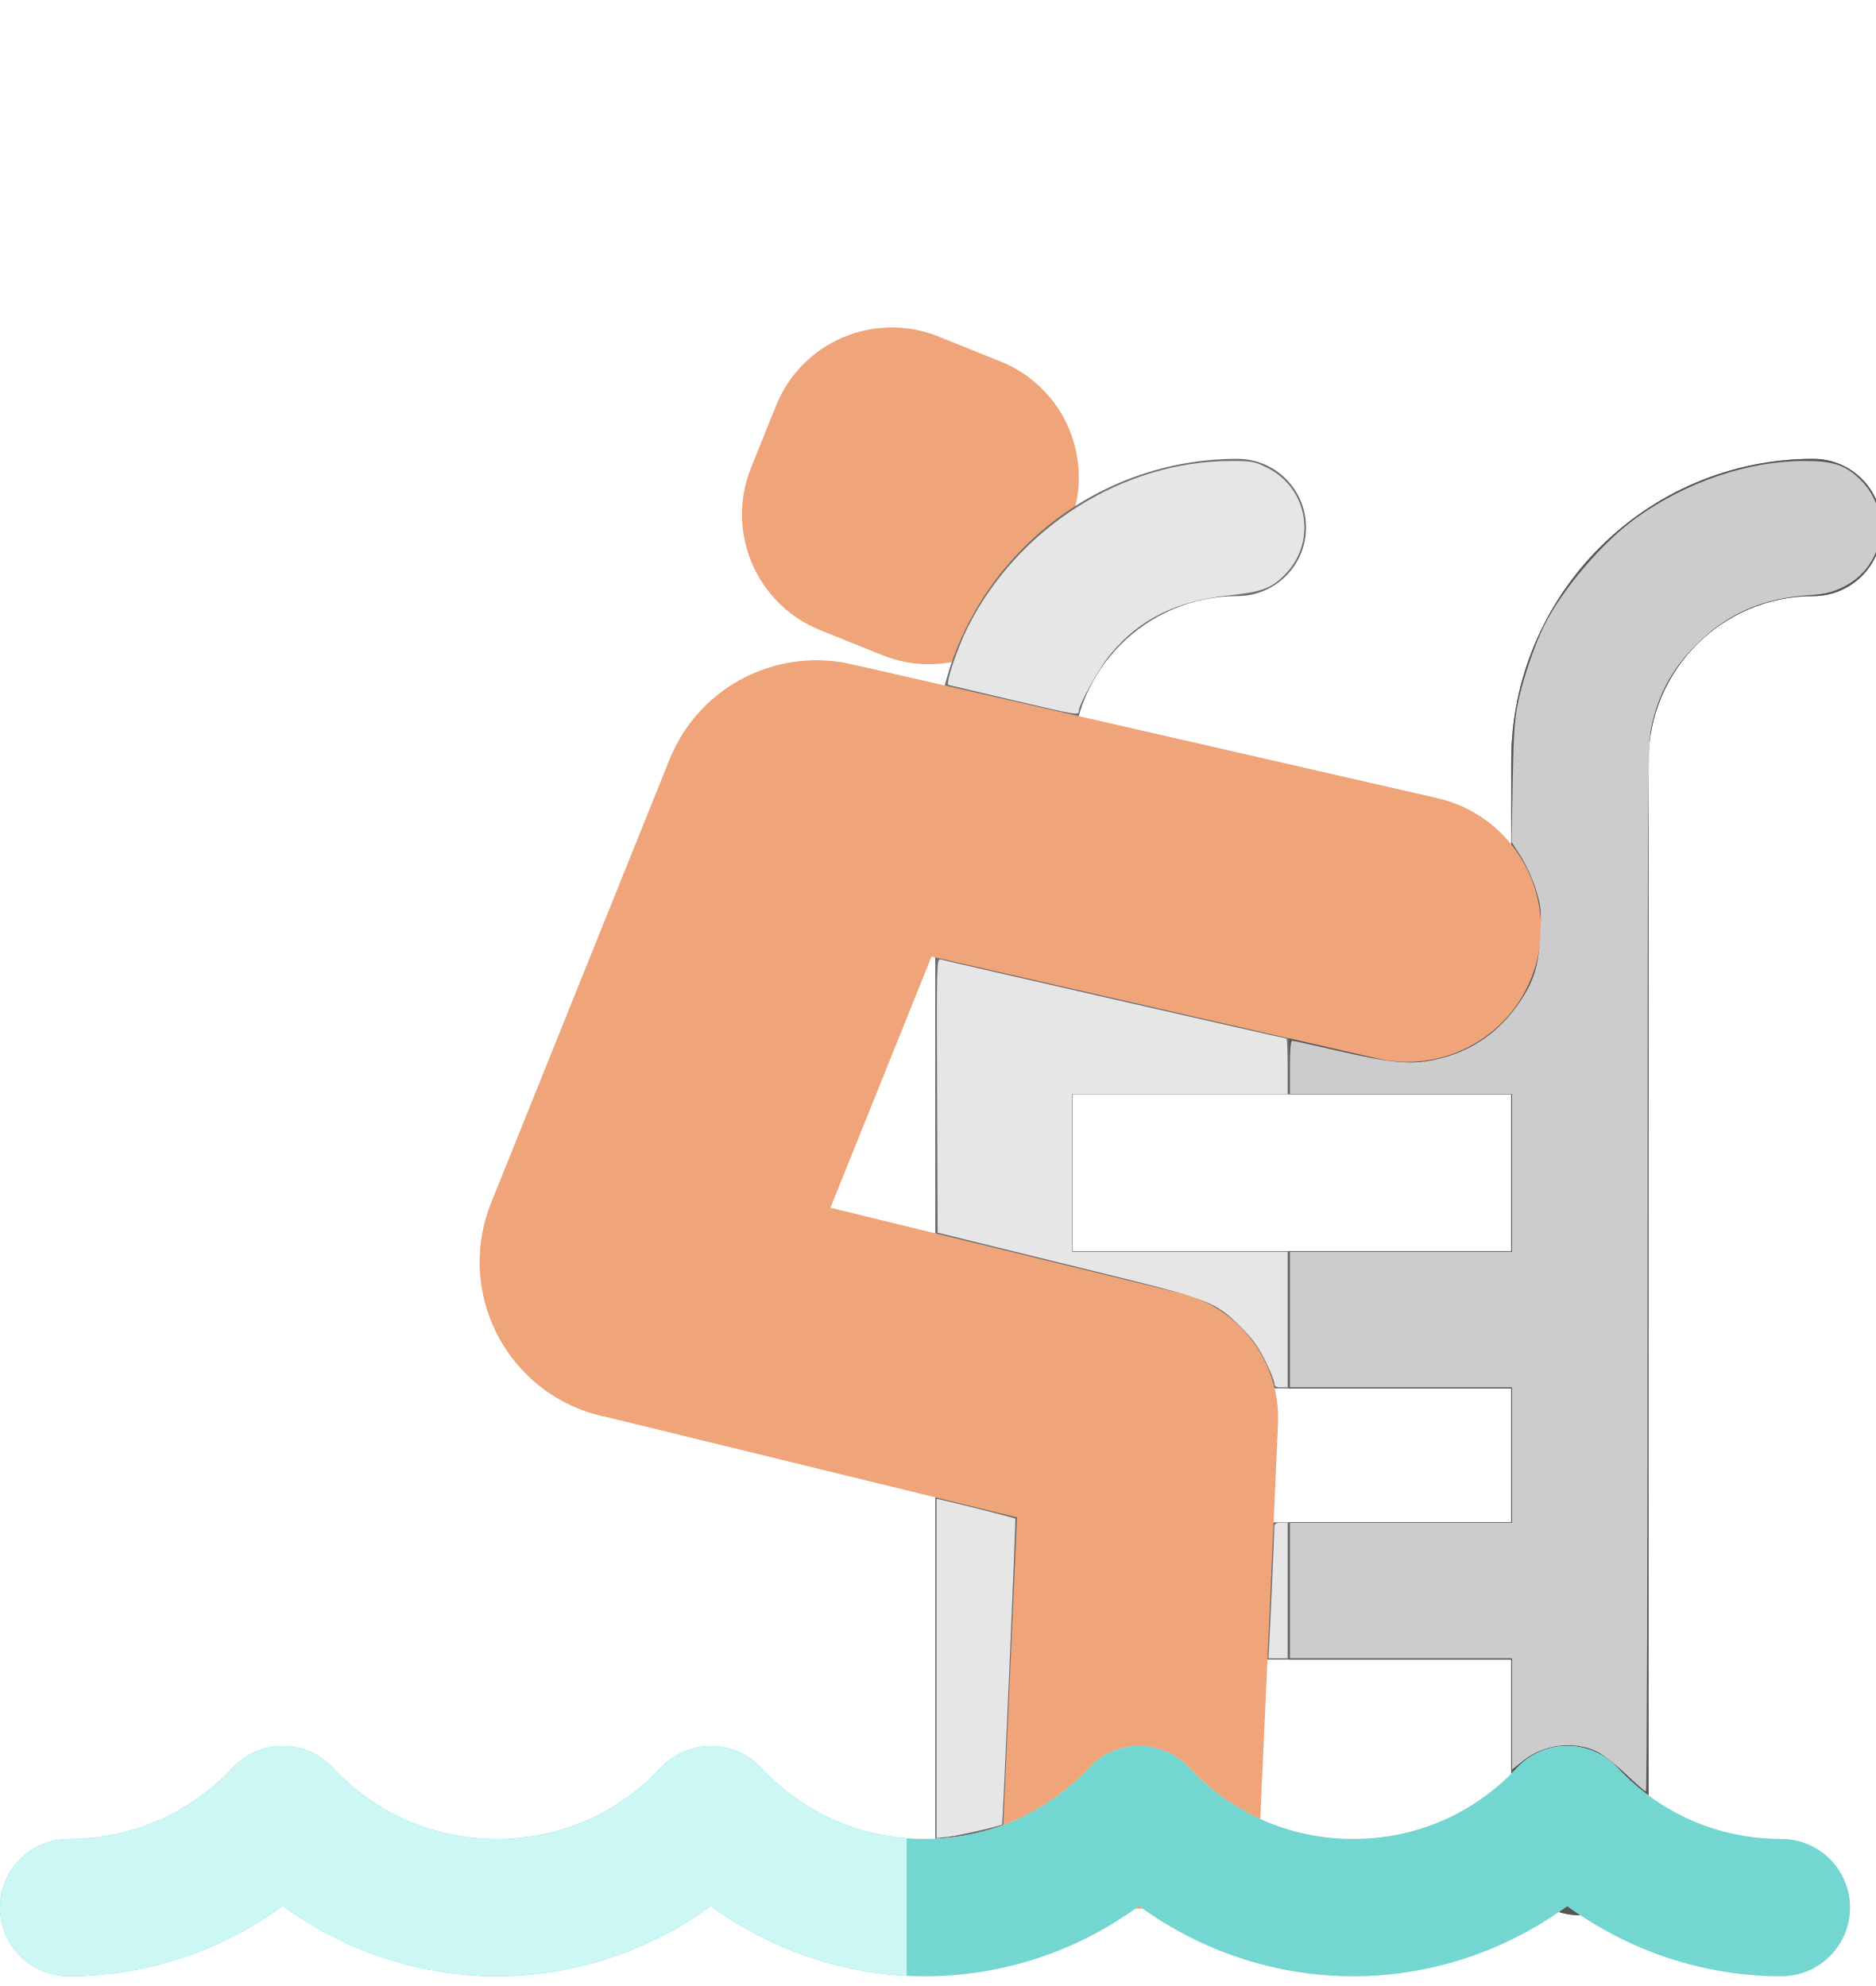
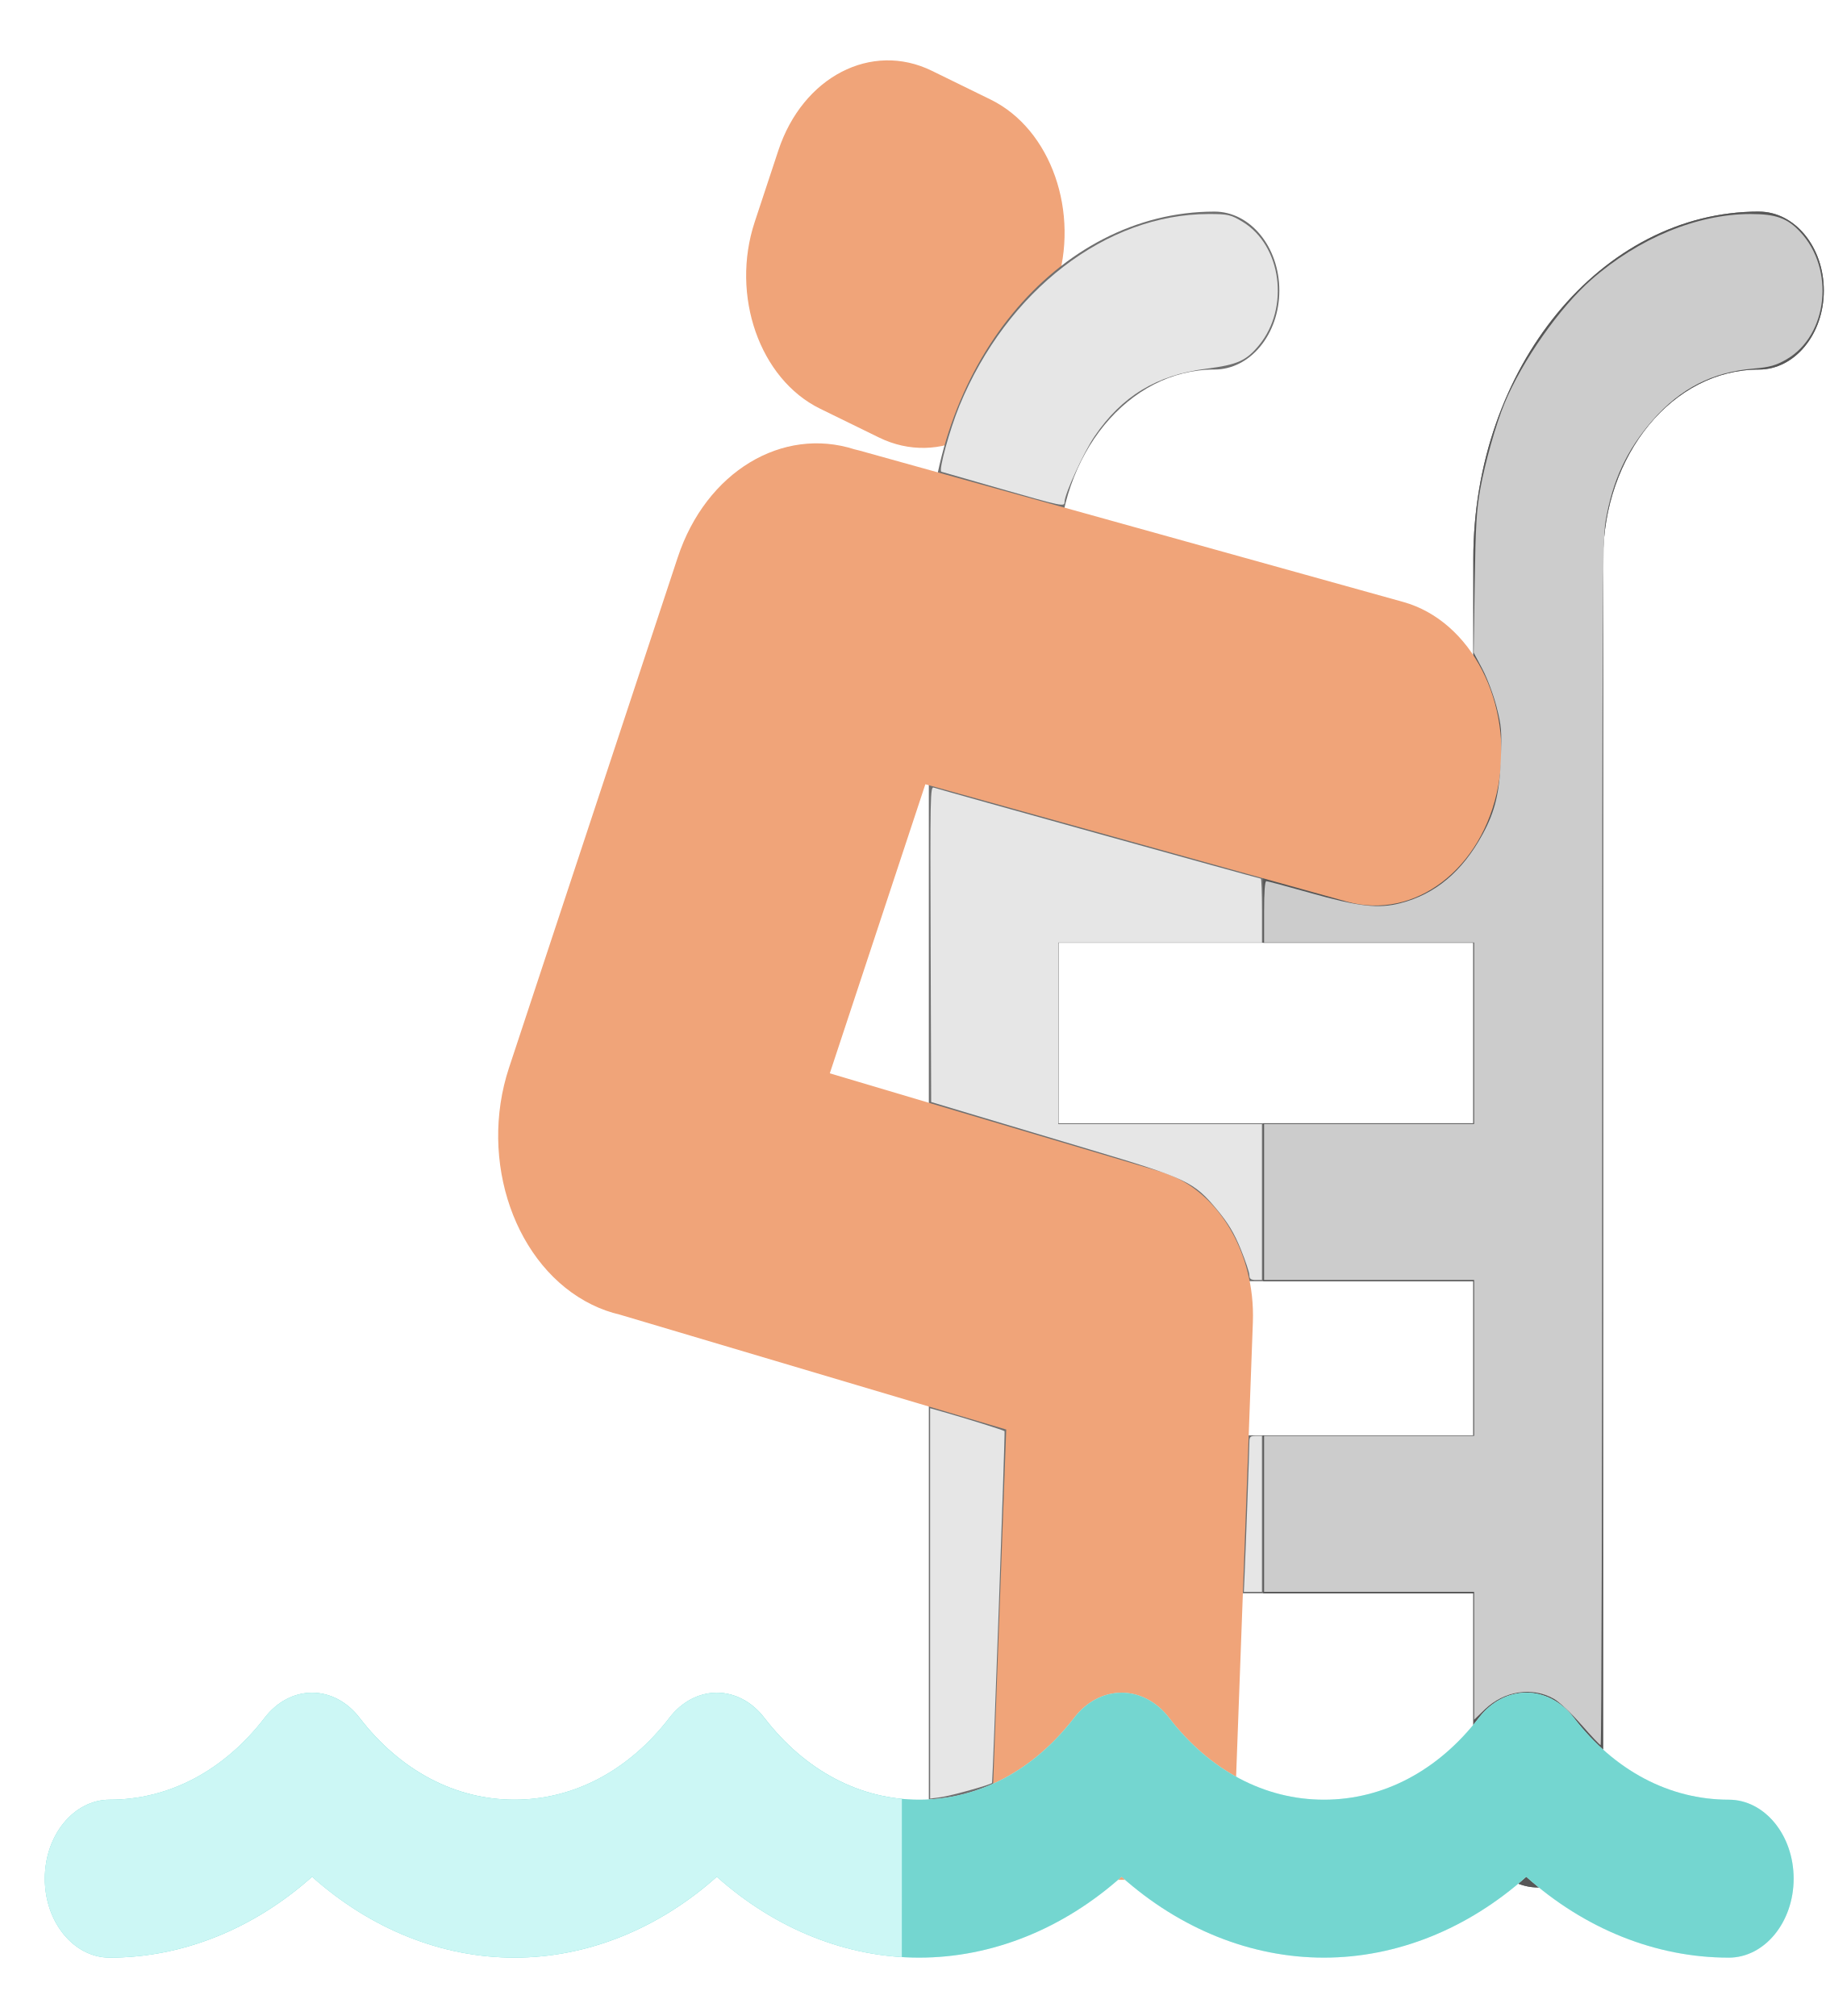
- <svg xmlns="http://www.w3.org/2000/svg" height="844.392" width="797.166" version="1.1" id="Capa_1" viewBox="0 0 510.19 540.414" xml:space="preserve">
+ <svg xmlns="http://www.w3.org/2000/svg" height="170.012" width="153.955" version="1.1" id="Capa_1" viewBox="0 0 98.532 108.808" xml:space="preserve">
  <defs id="defs19" />
-   <path style="fill:#f0a479" d="m 223.13,171.468 c -17.39,-6.996 -25.816,-26.765 -18.821,-44.154 l 6.814,-16.937 c 6.997,-17.39 26.764,-25.816 44.154,-18.821 l 16.937,6.814 c 17.391,6.997 25.818,26.764 18.822,44.154 l -6.814,16.938 c -6.996,17.389 -26.765,25.815 -44.155,18.82 z" id="path2" />
-   <path style="fill:#707070" d="m 493.327,124.856 c -45.324,0 -82.199,36.875 -82.199,82.2 v 53.362 h -119.35 v -53.362 c 0,-24.73 20.119,-44.85 44.849,-44.85 10.314,0 18.675,-8.361 18.675,-18.675 0,-10.314 -8.361,-18.675 -18.675,-18.675 -45.324,0 -82.199,36.875 -82.199,82.2 v 297.574 c 0,10.314 8.361,18.675 18.675,18.675 10.314,0 18.675,-8.361 18.675,-18.675 v -53.029 h 119.35 v 50.896 c 0,10.314 8.361,18.675 18.675,18.675 10.314,0 18.675,-8.361 18.675,-18.675 v -295.442 c 0,-24.73 20.119,-44.85 44.849,-44.85 10.314,0 18.675,-8.361 18.675,-18.675 0.001,-10.313 -8.361,-18.674 -18.675,-18.674 z m -82.2,172.912 v 42.684 h -119.35 v -42.684 z m -119.35,116.482 v -36.448 h 119.35 v 36.448 z" id="path4" />
-   <path style="fill:#575757" d="m 493.327,124.856 c -45.324,0 -82.199,36.875 -82.199,82.199 v 53.362 h -60.465 v 37.35 h 60.465 v 42.684 h -60.465 v 37.35 h 60.465 v 36.448 h -60.465 v 37.35 h 60.465 v 50.896 c 0,10.314 8.361,18.675 18.675,18.675 10.314,0 18.675,-8.361 18.675,-18.675 v -295.44 c 0,-24.73 20.119,-44.849 44.849,-44.849 10.314,0 18.675,-8.361 18.675,-18.675 0,-10.314 -8.361,-18.675 -18.675,-18.675 z" id="path6" />
-   <path style="fill:#f0a479" d="m 341.766,519.367 5.918,-131.87 c 0.19,-4.248 -0.39,-8.354 -1.611,-12.18 -3.548,-11.25 -12.714,-20.427 -25.008,-23.432 l -95.142,-23.243 27.501,-68.36 121.328,27.755 c 19.57,4.477 39.065,-7.759 43.542,-27.329 4.477,-19.57 -7.759,-39.063 -27.33,-43.54 l -156.548,-35.813 c -0.468,-0.107 -0.936,-0.197 -1.403,-0.284 -20.685,-5.443 -42.671,5.222 -50.863,25.581 l -48.548,120.676 c -8.877,22.069 1.816,47.155 23.883,56.031 2.642,1.062 5.329,1.838 8.025,2.353 l 111.187,27.165 -4.778,106.49" id="path8" />
-   <path style="fill:#ccf7f5" d="m 484.612,537.76 c -21.011,0 -41.466,-6.828 -58.243,-19.125 -16.775,12.298 -37.231,19.125 -58.241,19.125 -21.012,0 -41.465,-6.826 -58.241,-19.125 -16.776,12.298 -37.231,19.125 -58.241,19.125 -21.01,0 -41.466,-6.828 -58.243,-19.125 -16.776,12.298 -37.231,19.125 -58.241,19.125 -21.009,0 -41.466,-6.828 -58.241,-19.125 -16.776,12.298 -37.232,19.125 -58.241,19.125 -10.314,0 -18.675,-8.361 -18.675,-18.675 0,-10.314 8.361,-18.675 18.675,-18.675 17.074,0 32.913,-6.884 44.601,-19.383 3.531,-3.777 8.47,-5.92 13.642,-5.92 5.171,0 10.109,2.144 13.642,5.92 11.688,12.5 27.527,19.383 44.601,19.383 17.074,0 32.914,-6.884 44.6,-19.383 3.531,-3.777 8.471,-5.921 13.642,-5.921 5.171,0 10.109,2.144 13.642,5.92 11.688,12.5 27.527,19.383 44.601,19.383 17.074,0 32.913,-6.884 44.6,-19.383 3.532,-3.777 8.471,-5.921 13.642,-5.921 5.171,0 10.111,2.144 13.642,5.92 11.688,12.5 27.527,19.384 44.601,19.384 17.074,0 32.914,-6.884 44.6,-19.384 3.531,-3.777 8.47,-5.921 13.642,-5.921 5.17,0 10.111,2.144 13.642,5.92 11.688,12.5 27.528,19.384 44.602,19.384 10.314,0 18.675,8.361 18.675,18.675 -0.01,10.315 -8.371,18.677 -18.685,18.677 z" id="path10" />
-   <path style="fill:#74d6d0" d="m 484.612,537.76 c -21.011,0 -41.466,-6.828 -58.243,-19.125 -16.775,12.298 -37.231,19.125 -58.241,19.125 -21.012,0 -41.465,-6.826 -58.241,-19.125 -16.776,12.298 -37.231,19.125 -58.241,19.125 -21.01,0 -41.466,-6.828 -58.243,-19.125 -16.776,12.298 -37.231,19.125 -58.241,19.125 -21.009,0 -41.466,-6.828 -58.241,-19.125 -16.776,12.298 -37.232,19.125 -58.241,19.125 -10.314,0 -18.675,-8.361 -18.675,-18.675 0,-10.314 8.361,-18.675 18.675,-18.675 17.074,0 32.913,-6.884 44.601,-19.383 3.531,-3.777 8.47,-5.92 13.642,-5.92 5.171,0 10.109,2.144 13.642,5.92 11.688,12.5 27.527,19.383 44.601,19.383 17.074,0 32.914,-6.884 44.6,-19.383 3.531,-3.777 8.471,-5.921 13.642,-5.921 5.171,0 10.109,2.144 13.642,5.92 11.688,12.5 27.527,19.383 44.601,19.383 17.074,0 32.913,-6.884 44.6,-19.383 3.532,-3.777 8.471,-5.921 13.642,-5.921 5.171,0 10.111,2.144 13.642,5.92 11.688,12.5 27.527,19.384 44.601,19.384 17.074,0 32.914,-6.884 44.6,-19.384 3.531,-3.777 8.47,-5.921 13.642,-5.921 5.17,0 10.111,2.144 13.642,5.92 11.688,12.5 27.528,19.384 44.602,19.384 10.314,0 18.675,8.361 18.675,18.675 -0.01,10.315 -8.371,18.677 -18.685,18.677 z" id="path12" />
-   <path style="fill:#ccf7f5" d="m 246.666,500.213 c -15.158,-1.205 -29.08,-7.912 -39.622,-19.187 -3.531,-3.777 -8.471,-5.92 -13.642,-5.92 -5.171,0 -10.111,2.144 -13.642,5.921 -11.687,12.5 -27.526,19.384 -44.6,19.384 -17.074,0 -32.913,-6.884 -44.601,-19.384 -3.531,-3.777 -8.471,-5.92 -13.642,-5.92 -5.171,0 -10.109,2.144 -13.642,5.92 -11.688,12.5 -27.527,19.384 -44.601,19.384 -10.313,0 -18.674,8.361 -18.674,18.675 0,10.314 8.361,18.675 18.675,18.675 21.009,0 41.466,-6.828 58.241,-19.125 16.776,12.298 37.232,19.125 58.241,19.125 21.011,0 41.466,-6.828 58.241,-19.125 15.448,11.323 34.014,18.009 53.261,18.998 z" id="path14" />
-   <path style="fill:#cccccc;stroke-width:0.945" d="m 690.982,754.194 c -4.376,-4.128 -9.901,-8.422 -12.279,-9.543 -9.769,-4.607 -22.4,-3.027 -31.16,3.898 l -4.804,3.797 v -23.635 -23.635 h -47.225 -47.225 v -28.808 -28.808 h 47.225 47.225 v -28.808 -28.808 h -47.225 -47.225 V 561.039 532.231 h 47.225 47.225 v -33.53 -33.53 h -47.225 -47.225 v -11.334 c 0,-7.423 0.349,-11.334 1.011,-11.334 0.556,0 9.375,1.942 19.599,4.316 21.914,5.089 30.811,5.924 40.695,3.823 15.739,-3.346 27.782,-11.632 36.924,-25.402 5.687,-8.566 7.702,-15.473 8.255,-28.295 0.434,-10.054 0.251,-11.812 -1.97,-18.935 -1.346,-4.318 -4.209,-10.575 -6.361,-13.905 l -3.913,-6.054 0.477,-25.543 c 0.401,-21.467 0.805,-27.045 2.528,-34.957 2.096,-9.624 7.078,-24.07 10.921,-31.673 7.929,-15.683 24.775,-35.382 39.046,-45.657 21.287,-15.327 47.548,-24.227 71.509,-24.234 11.415,-0.004 16.599,1.523 22.344,6.58 15.713,13.832 12.526,38.231 -6.158,47.136 -4.65,2.216 -7.666,2.915 -14.574,3.377 -18.6,1.245 -33.029,7.284 -45.552,19.065 -11.689,10.996 -18.093,22.283 -21.212,37.383 -1.349,6.529 -1.502,30.036 -1.502,229.745 0,122.36 -0.319,222.461 -0.708,222.448 -0.39,-0.013 -4.288,-3.401 -8.664,-7.529 z" id="path881" transform="scale(0.6400037)" />
-   <path style="fill:#e6e6e6;stroke-width:0.945" d="m 541.677,588.067 c 0,-0.979 -1.767,-5.335 -3.928,-9.681 -2.931,-5.896 -5.628,-9.58 -10.626,-14.513 -10.478,-10.343 -13.496,-11.515 -57.354,-22.274 -20.97,-5.144 -45.566,-11.187 -54.657,-13.428 l -16.529,-4.075 -0.243,-58.336 c -0.231,-55.279 -0.156,-58.31 1.417,-57.835 2.103,0.634 146.42,33.634 147.09,33.634 0.273,0 0.497,5.313 0.497,11.806 v 11.806 h -45.809 -45.809 v 33.53 33.53 h 45.809 45.809 v 28.808 28.808 h -2.834 c -2.146,0 -2.834,-0.432 -2.834,-1.78 z" id="path883" transform="scale(0.6400037)" />
-   <path style="fill:#e6e6e6;stroke-width:0.945" d="m 398.111,709.366 v -72.127 l 5.869,1.369 c 10.489,2.447 27.326,6.785 27.612,7.115 0.292,0.336 -5.302,129.529 -5.628,129.975 -0.459,0.628 -18.432,4.743 -22.895,5.241 l -4.959,0.554 z" id="path885" transform="scale(0.6400037)" />
-   <path style="fill:#e6e6e6;stroke-width:0.945" d="m 429.752,297.487 c -14.026,-3.29 -25.989,-6.116 -26.585,-6.28 -1.351,-0.372 3.731,-15.619 8.128,-24.383 21.357,-42.573 66.033,-70.816 112.049,-70.834 8.752,-0.003 10.004,0.233 15.335,2.897 17.493,8.741 21.198,31.729 7.346,45.581 -5.735,5.735 -9.741,7.207 -23.584,8.665 -22.499,2.37 -38.05,10.09 -50.411,25.026 -4.823,5.827 -13.47,21.351 -13.47,24.181 0,1.871 -0.515,1.784 -28.808,-4.852 z" id="path887" transform="scale(0.6400037)" />
-   <path style="fill:#e6e6e6;stroke-width:0.945" d="m 539.488,699.646 c 0.577,-10.679 2.188,-47.278 2.188,-49.708 0,-2.122 0.406,-2.476 2.834,-2.476 h 2.834 v 28.808 28.808 h -4.074 -4.074 z" id="path889" transform="scale(0.6400037)" />
+   <path style="fill:#f0a479;stroke-width:0.207" d="m 44.255,22.058 c -3.261,-1.597 -4.841,-6.109 -3.529,-10.077 l 1.278,-3.866 c 1.312,-3.969 5.018,-5.892 8.279,-4.296 l 3.176,1.555 c 3.261,1.597 4.841,6.108 3.529,10.077 l -1.278,3.866 c -1.312,3.969 -5.018,5.892 -8.279,4.295 z" id="path2" />
+   <path style="fill:#707070;stroke-width:0.207" d="m 94.917,11.419 c -8.498,0 -15.412,8.416 -15.412,18.761 v 12.179 H 57.126 v -12.179 c 0,-5.644 3.772,-10.236 8.409,-10.236 1.934,0 3.502,-1.908 3.502,-4.262 0,-2.354 -1.568,-4.262 -3.502,-4.262 -8.498,0 -15.412,8.416 -15.412,18.761 v 67.916 c 0,2.354 1.568,4.262 3.502,4.262 1.934,0 3.502,-1.908 3.502,-4.262 v -12.103 H 79.505 v 11.616 c 0,2.354 1.568,4.262 3.502,4.262 1.934,0 3.502,-1.908 3.502,-4.262 v -67.43 c 0,-5.644 3.772,-10.236 8.409,-10.236 1.934,0 3.502,-1.908 3.502,-4.262 1.87e-4,-2.354 -1.568,-4.262 -3.502,-4.262 z m -15.413,39.464 v 9.742 H 57.126 v -9.742 z m -22.378,26.585 v -8.319 h 22.378 v 8.319 z" id="path4" />
+   <path style="fill:#575757;stroke-width:0.207" d="m 94.917,11.419 c -8.498,0 -15.412,8.416 -15.412,18.761 v 12.179 H 68.167 v 8.525 h 11.337 v 9.742 H 68.167 v 8.525 h 11.337 v 8.319 H 68.167 v 8.525 h 11.337 v 11.616 c 0,2.354 1.568,4.262 3.502,4.262 1.934,0 3.502,-1.908 3.502,-4.262 v -67.429 c 0,-5.644 3.772,-10.236 8.409,-10.236 1.934,0 3.502,-1.908 3.502,-4.262 0,-2.354 -1.568,-4.262 -3.502,-4.262 z" id="path6" />
+   <path style="fill:#f0a479;stroke-width:0.207" d="m 66.499,101.46 1.11,-30.097 c 0.036,-0.97 -0.073,-1.907 -0.302,-2.78 -0.665,-2.568 -2.384,-4.662 -4.689,-5.348 l -17.839,-5.305 5.156,-15.602 22.749,6.335 c 3.669,1.022 7.325,-1.771 8.164,-6.237 0.839,-4.467 -1.455,-8.915 -5.124,-9.937 l -29.353,-8.174 c -0.088,-0.024 -0.175,-0.045 -0.263,-0.065 -3.878,-1.242 -8.001,1.192 -9.537,5.838 l -9.103,27.542 c -1.664,5.037 0.341,10.762 4.478,12.788 0.495,0.242 0.999,0.419 1.505,0.537 l 20.848,6.2 -0.896,24.305" id="path8" />
+   <path style="fill:#ccf7f5;stroke-width:0.207" d="m 93.283,105.658 c -3.94,0 -7.775,-1.558 -10.921,-4.365 -3.145,2.807 -6.981,4.365 -10.92,4.365 -3.94,0 -7.775,-1.558 -10.92,-4.365 -3.146,2.807 -6.981,4.365 -10.92,4.365 -3.939,0 -7.775,-1.558 -10.921,-4.365 -3.146,2.807 -6.981,4.365 -10.92,4.365 -3.939,0 -7.775,-1.558 -10.92,-4.365 -3.146,2.807 -6.981,4.365 -10.92,4.365 -1.934,0 -3.502,-1.908 -3.502,-4.262 0,-2.354 1.568,-4.262 3.502,-4.262 3.201,0 6.171,-1.571 8.363,-4.424 0.662,-0.862 1.588,-1.351 2.558,-1.351 0.97,0 1.895,0.489 2.558,1.351 2.192,2.853 5.161,4.424 8.363,4.424 3.201,0 6.171,-1.571 8.363,-4.424 0.662,-0.862 1.588,-1.351 2.558,-1.351 0.97,0 1.895,0.489 2.558,1.351 2.192,2.853 5.161,4.424 8.363,4.424 3.201,0 6.171,-1.571 8.363,-4.424 0.662,-0.862 1.588,-1.351 2.558,-1.351 0.97,0 1.896,0.489 2.558,1.351 2.192,2.853 5.161,4.424 8.363,4.424 3.201,0 6.171,-1.571 8.363,-4.424 0.662,-0.862 1.588,-1.351 2.558,-1.351 0.969,0 1.896,0.489 2.558,1.351 2.192,2.853 5.162,4.424 8.363,4.424 1.934,0 3.502,1.908 3.502,4.262 -0.002,2.354 -1.57,4.263 -3.503,4.263 z" id="path10" />
+   <path style="fill:#74d6d0;stroke-width:0.207" d="m 93.283,105.658 c -3.94,0 -7.775,-1.558 -10.921,-4.365 -3.145,2.807 -6.981,4.365 -10.92,4.365 -3.94,0 -7.775,-1.558 -10.92,-4.365 -3.146,2.807 -6.981,4.365 -10.92,4.365 -3.939,0 -7.775,-1.558 -10.921,-4.365 -3.146,2.807 -6.981,4.365 -10.92,4.365 -3.939,0 -7.775,-1.558 -10.92,-4.365 -3.146,2.807 -6.981,4.365 -10.92,4.365 -1.934,0 -3.502,-1.908 -3.502,-4.262 0,-2.354 1.568,-4.262 3.502,-4.262 3.201,0 6.171,-1.571 8.363,-4.424 0.662,-0.862 1.588,-1.351 2.558,-1.351 0.97,0 1.895,0.489 2.558,1.351 2.192,2.853 5.161,4.424 8.363,4.424 3.201,0 6.171,-1.571 8.363,-4.424 0.662,-0.862 1.588,-1.351 2.558,-1.351 0.97,0 1.895,0.489 2.558,1.351 2.192,2.853 5.161,4.424 8.363,4.424 3.201,0 6.171,-1.571 8.363,-4.424 0.662,-0.862 1.588,-1.351 2.558,-1.351 0.97,0 1.896,0.489 2.558,1.351 2.192,2.853 5.161,4.424 8.363,4.424 3.201,0 6.171,-1.571 8.363,-4.424 0.662,-0.862 1.588,-1.351 2.558,-1.351 0.969,0 1.896,0.489 2.558,1.351 2.192,2.853 5.162,4.424 8.363,4.424 1.934,0 3.502,1.908 3.502,4.262 -0.002,2.354 -1.57,4.263 -3.503,4.263 z" id="path12" />
+   <path style="fill:#ccf7f5;stroke-width:0.207" d="m 48.668,97.089 c -2.842,-0.275 -5.453,-1.806 -7.429,-4.379 -0.662,-0.862 -1.588,-1.351 -2.558,-1.351 -0.97,0 -1.896,0.489 -2.558,1.351 -2.191,2.853 -5.161,4.424 -8.363,4.424 -3.201,0 -6.171,-1.571 -8.363,-4.424 -0.662,-0.862 -1.588,-1.351 -2.558,-1.351 -0.97,0 -1.895,0.489 -2.558,1.351 -2.192,2.853 -5.161,4.424 -8.363,4.424 -1.934,0 -3.501,1.908 -3.501,4.262 0,2.354 1.568,4.262 3.502,4.262 3.939,0 7.775,-1.558 10.92,-4.365 3.146,2.807 6.981,4.365 10.92,4.365 3.94,0 7.775,-1.558 10.92,-4.365 2.897,2.584 6.378,4.11 9.986,4.336 z" id="path14" />
+   <path style="fill:#cccccc;stroke-width:0.125" d="m 85.336,93.089 c -0.525,-0.603 -1.188,-1.23 -1.473,-1.394 -1.172,-0.673 -2.688,-0.442 -3.739,0.569 l -0.576,0.555 v -3.452 -3.452 h -5.667 -5.667 v -4.208 -4.208 h 5.667 5.667 v -4.208 -4.208 h -5.667 -5.667 v -4.208 -4.208 h 5.667 5.667 v -4.898 -4.898 h -5.667 -5.667 v -1.656 c 0,-1.084 0.042,-1.656 0.121,-1.656 0.067,0 1.125,0.284 2.352,0.63 2.63,0.743 3.697,0.865 4.883,0.558 1.889,-0.489 3.334,-1.699 4.431,-3.71 0.682,-1.251 0.924,-2.26 0.991,-4.133 0.052,-1.469 0.03,-1.725 -0.236,-2.766 -0.162,-0.631 -0.505,-1.545 -0.763,-2.031 l -0.47,-0.884 0.057,-3.731 c 0.048,-3.136 0.097,-3.95 0.303,-5.106 0.252,-1.406 0.849,-3.516 1.311,-4.626 0.952,-2.291 2.973,-5.168 4.686,-6.669 2.554,-2.239 5.706,-3.539 8.581,-3.54 1.37,-6.85e-4 1.992,0.222 2.681,0.961 1.886,2.02 1.503,5.584 -0.739,6.885 -0.558,0.324 -0.92,0.426 -1.749,0.493 -2.232,0.182 -3.963,1.064 -5.466,2.785 -1.403,1.606 -2.171,3.255 -2.546,5.461 -0.162,0.954 -0.18,4.387 -0.18,33.559 0,17.873 -0.038,32.495 -0.085,32.493 -0.047,-0.002 -0.515,-0.497 -1.04,-1.1 z" id="path881" />
+   <path style="fill:#e6e6e6;stroke-width:0.125" d="m 67.42,68.822 c 0,-0.143 -0.212,-0.779 -0.471,-1.414 -0.352,-0.861 -0.675,-1.399 -1.275,-2.12 -1.257,-1.511 -1.62,-1.682 -6.883,-3.254 -2.516,-0.751 -5.468,-1.634 -6.559,-1.961 l -1.983,-0.595 -0.029,-8.521 c -0.028,-8.075 -0.019,-8.517 0.17,-8.448 0.252,0.093 17.571,4.913 17.651,4.913 0.033,0 0.06,0.776 0.06,1.725 v 1.725 H 62.603 57.106 v 4.898 4.898 h 5.497 5.497 v 4.208 4.208 h -0.34 c -0.258,0 -0.34,-0.063 -0.34,-0.26 z" id="path883" />
+   <path style="fill:#e6e6e6;stroke-width:0.125" d="m 50.192,86.541 v -10.536 l 0.704,0.2 c 1.259,0.357 3.279,0.991 3.314,1.039 0.035,0.049 -0.636,18.92 -0.675,18.985 -0.055,0.092 -2.212,0.693 -2.747,0.766 l -0.595,0.081 z" id="path885" />
+   <path style="fill:#e6e6e6;stroke-width:0.125" d="m 53.989,26.377 c -1.683,-0.481 -3.119,-0.893 -3.19,-0.917 -0.162,-0.054 0.448,-2.281 0.975,-3.562 2.563,-6.219 7.924,-10.344 13.446,-10.347 1.05,-4.56e-4 1.201,0.034 1.84,0.423 2.099,1.277 2.544,4.635 0.882,6.658 -0.688,0.838 -1.169,1.053 -2.83,1.266 -2.7,0.346 -4.566,1.474 -6.049,3.656 -0.579,0.851 -1.616,3.119 -1.616,3.532 0,0.273 -0.062,0.261 -3.457,-0.709 z" id="path887" />
+   <path style="fill:#e6e6e6;stroke-width:0.125" d="m 67.157,85.121 c 0.069,-1.56 0.263,-6.906 0.263,-7.261 0,-0.31 0.049,-0.362 0.34,-0.362 H 68.1 v 4.208 4.208 h -0.489 -0.489 z" id="path889" />
</svg>
